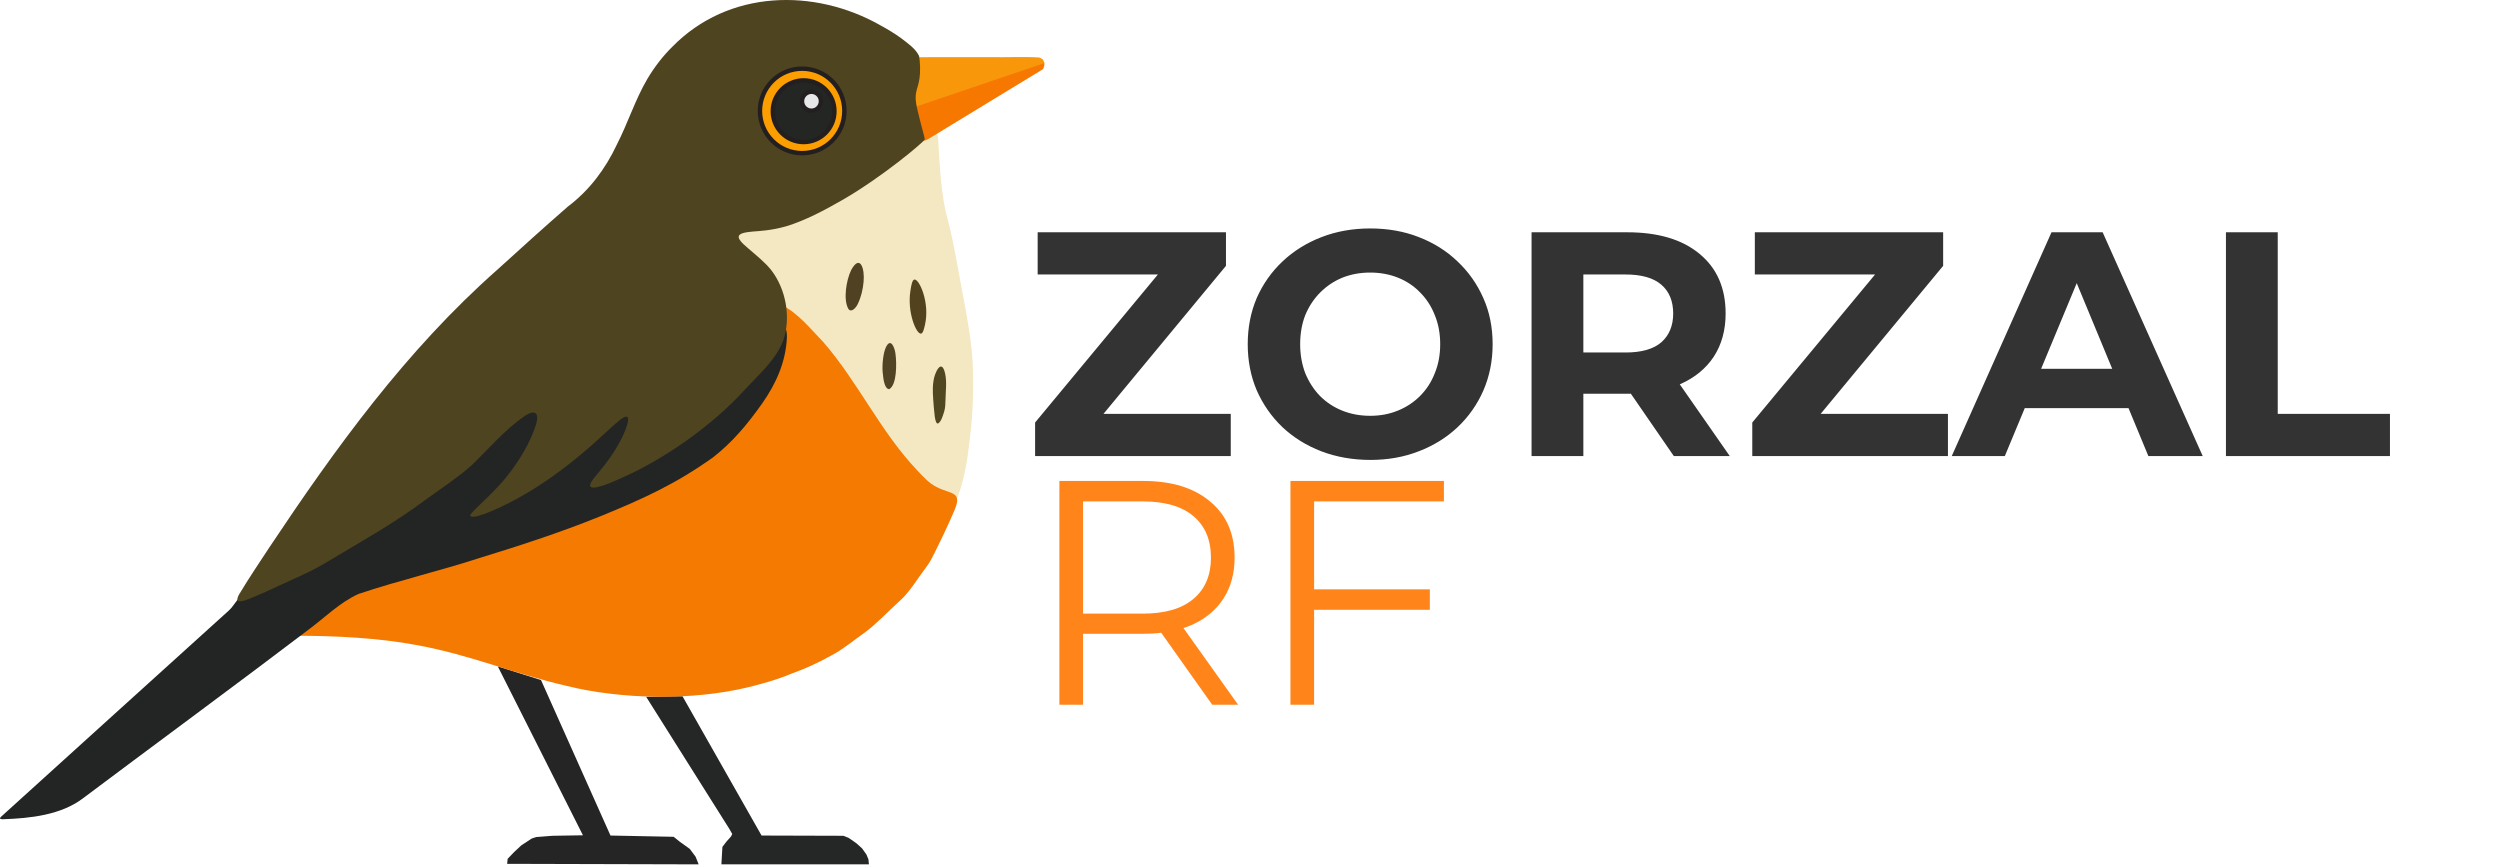
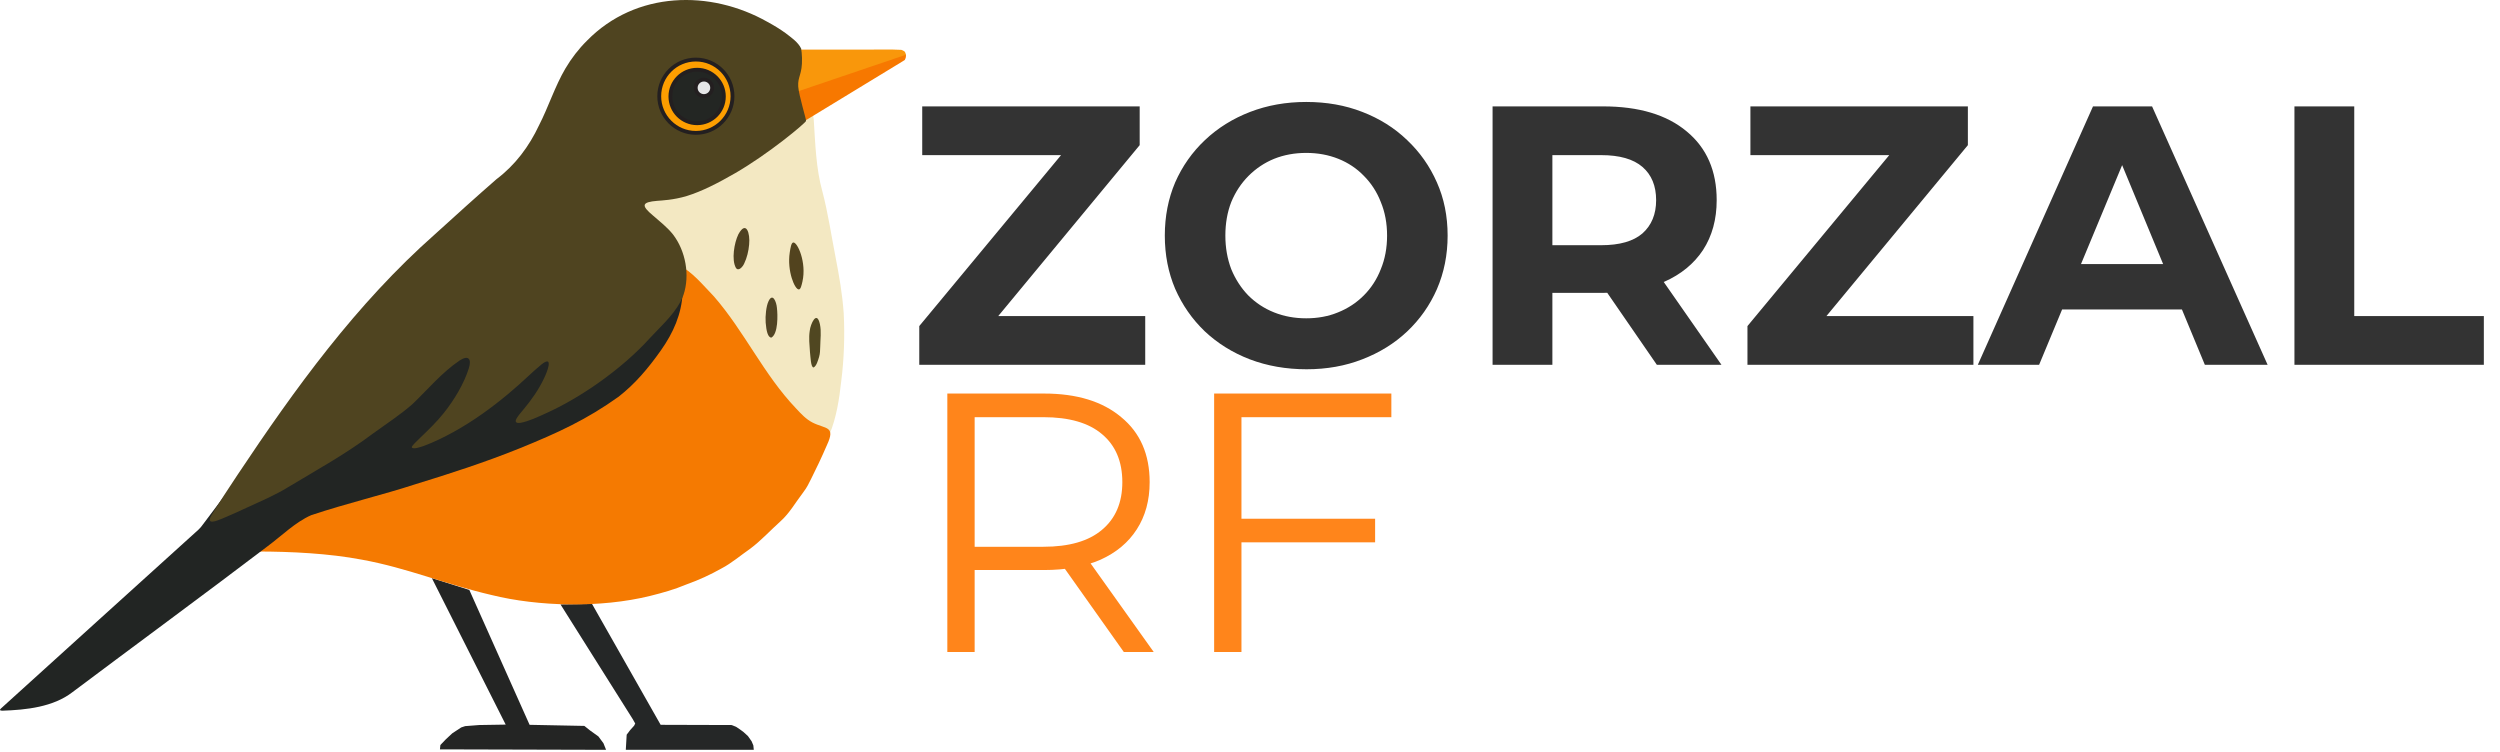
- <svg xmlns="http://www.w3.org/2000/svg" width="563" height="195" viewBox="0 0 563 195" fill="none">
-   <path d="M238.576 158.71V108.31H257.44C263.824 108.31 268.84 109.846 272.488 112.918C276.184 115.942 278.032 120.166 278.032 125.59C278.032 129.142 277.192 132.214 275.512 134.806C273.88 137.35 271.528 139.318 268.456 140.71C265.384 142.054 261.712 142.726 257.44 142.726H241.528L243.904 140.278V158.71H238.576ZM272.992 158.71L260.032 140.422H265.792L278.824 158.71H272.992ZM243.904 140.71L241.528 138.19H257.296C262.336 138.19 266.152 137.086 268.744 134.878C271.384 132.67 272.704 129.574 272.704 125.59C272.704 121.558 271.384 118.438 268.744 116.23C266.152 114.022 262.336 112.918 257.296 112.918H241.528L243.904 110.398V140.71ZM290.608 158.71V108.31H325.168V112.918H295.936V158.71H290.608ZM295.36 137.326V132.718H322V137.326H295.36Z" fill="#FF851B" />
-   <path d="M233.104 102.71V95.15L264.28 57.566L265.72 61.814H233.68V52.31H276.088V59.87L244.984 97.454L243.544 93.206H277.168V102.71H233.104ZM308.637 103.574C304.653 103.574 300.957 102.926 297.549 101.63C294.189 100.334 291.261 98.51 288.765 96.158C286.317 93.806 284.397 91.046 283.005 87.878C281.661 84.71 280.989 81.254 280.989 77.51C280.989 73.766 281.661 70.31 283.005 67.142C284.397 63.974 286.341 61.214 288.837 58.862C291.333 56.51 294.261 54.686 297.621 53.39C300.981 52.094 304.629 51.446 308.565 51.446C312.549 51.446 316.197 52.094 319.509 53.39C322.869 54.686 325.773 56.51 328.221 58.862C330.717 61.214 332.661 63.974 334.053 67.142C335.445 70.262 336.141 73.718 336.141 77.51C336.141 81.254 335.445 84.734 334.053 87.95C332.661 91.118 330.717 93.878 328.221 96.23C325.773 98.534 322.869 100.334 319.509 101.63C316.197 102.926 312.573 103.574 308.637 103.574ZM308.565 93.638C310.821 93.638 312.885 93.254 314.757 92.486C316.677 91.718 318.357 90.614 319.797 89.174C321.237 87.734 322.341 86.03 323.109 84.062C323.925 82.094 324.333 79.91 324.333 77.51C324.333 75.11 323.925 72.926 323.109 70.958C322.341 68.99 321.237 67.286 319.797 65.846C318.405 64.406 316.749 63.302 314.829 62.534C312.909 61.766 310.821 61.382 308.565 61.382C306.309 61.382 304.221 61.766 302.301 62.534C300.429 63.302 298.773 64.406 297.333 65.846C295.893 67.286 294.765 68.99 293.949 70.958C293.181 72.926 292.797 75.11 292.797 77.51C292.797 79.862 293.181 82.046 293.949 84.062C294.765 86.03 295.869 87.734 297.261 89.174C298.701 90.614 300.381 91.718 302.301 92.486C304.221 93.254 306.309 93.638 308.565 93.638ZM344.907 102.71V52.31H366.435C373.443 52.31 378.891 53.942 382.779 57.206C386.667 60.422 388.611 64.886 388.611 70.598C388.611 74.342 387.723 77.582 385.947 80.318C384.171 83.006 381.651 85.07 378.387 86.51C375.123 87.95 371.235 88.67 366.723 88.67H351.387L356.571 83.558V102.71H344.907ZM376.947 102.71L364.347 84.422H376.803L389.547 102.71H376.947ZM356.571 84.854L351.387 79.382H366.075C369.675 79.382 372.363 78.614 374.139 77.078C375.915 75.494 376.803 73.334 376.803 70.598C376.803 67.814 375.915 65.654 374.139 64.118C372.363 62.582 369.675 61.814 366.075 61.814H351.387L356.571 56.27V84.854ZM394.612 102.71V95.15L425.788 57.566L427.228 61.814H395.188V52.31H437.596V59.87L406.492 97.454L405.052 93.206H438.676V102.71H394.612ZM439.533 102.71L461.997 52.31H473.517L496.053 102.71H483.813L465.381 58.214H469.989L451.485 102.71H439.533ZM450.765 91.91L453.861 83.054H479.781L482.949 91.91H450.765ZM501.282 102.71V52.31H512.946V93.206H538.218V102.71H501.282Z" fill="#333333" />
+ <svg xmlns="http://www.w3.org/2000/svg" width="649" height="195" viewBox="0 0 649 195" fill="none">
+   <path d="M245.926 169.257V102.165H271.038C279.536 102.165 286.214 104.21 291.07 108.299C295.99 112.325 298.45 117.948 298.45 125.168C298.45 129.896 297.332 133.986 295.095 137.436C292.923 140.823 289.792 143.443 285.702 145.296C281.613 147.085 276.725 147.979 271.038 147.979H249.856L253.019 144.72V169.257H245.926ZM291.741 169.257L274.488 144.912H282.156L299.504 169.257H291.741ZM253.019 145.296L249.856 141.941H270.846C277.555 141.941 282.635 140.471 286.086 137.532C289.6 134.593 291.357 130.471 291.357 125.168C291.357 119.801 289.6 115.647 286.086 112.708C282.635 109.769 277.555 108.299 270.846 108.299H249.856L253.019 104.945V145.296ZM315.19 169.257V102.165H361.196V108.299H322.282V169.257H315.19ZM321.516 140.791V134.657H356.979V140.791H321.516Z" fill="#FF851B" />
+   <path d="M238.642 94.71V84.647L280.143 34.615L282.06 40.27H239.409V27.618H295.862V37.682L254.457 87.714L252.54 82.059H297.3V94.71H238.642ZM339.19 95.861C333.887 95.861 328.967 94.998 324.43 93.273C319.957 91.547 316.059 89.119 312.737 85.988C309.478 82.857 306.922 79.183 305.069 74.966C303.28 70.749 302.385 66.148 302.385 61.164C302.385 56.18 303.28 51.58 305.069 47.363C306.922 43.145 309.51 39.471 312.833 36.34C316.155 33.209 320.053 30.781 324.526 29.056C328.999 27.331 333.855 26.468 339.094 26.468C344.398 26.468 349.254 27.331 353.663 29.056C358.136 30.781 362.002 33.209 365.26 36.34C368.583 39.471 371.171 43.145 373.024 47.363C374.877 51.516 375.803 56.117 375.803 61.164C375.803 66.148 374.877 70.781 373.024 75.062C371.171 79.279 368.583 82.953 365.26 86.084C362.002 89.151 358.136 91.547 353.663 93.273C349.254 94.998 344.43 95.861 339.19 95.861ZM339.094 82.634C342.098 82.634 344.845 82.123 347.337 81.1C349.893 80.078 352.129 78.608 354.046 76.691C355.963 74.775 357.433 72.506 358.455 69.886C359.541 67.266 360.085 64.359 360.085 61.164C360.085 57.969 359.541 55.062 358.455 52.442C357.433 49.823 355.963 47.554 354.046 45.637C352.193 43.721 349.989 42.251 347.433 41.228C344.877 40.206 342.098 39.695 339.094 39.695C336.091 39.695 333.312 40.206 330.756 41.228C328.264 42.251 326.059 43.721 324.142 45.637C322.226 47.554 320.724 49.823 319.638 52.442C318.615 55.062 318.104 57.969 318.104 61.164C318.104 64.295 318.615 67.203 319.638 69.886C320.724 72.506 322.194 74.775 324.047 76.691C325.964 78.608 328.2 80.078 330.756 81.1C333.312 82.123 336.091 82.634 339.094 82.634ZM387.472 94.71V27.618H416.13C425.459 27.618 432.712 29.791 437.887 34.136C443.063 38.417 445.651 44.359 445.651 51.963C445.651 56.947 444.469 61.26 442.105 64.902C439.74 68.481 436.386 71.228 432.041 73.145C427.696 75.062 422.52 76.02 416.514 76.02H396.099L402.999 69.215V94.71H387.472ZM430.124 94.71L413.351 70.366H429.932L446.897 94.71H430.124ZM402.999 70.941L396.099 63.656H415.651C420.443 63.656 424.022 62.634 426.386 60.589C428.75 58.481 429.932 55.605 429.932 51.963C429.932 48.257 428.75 45.382 426.386 43.337C424.022 41.292 420.443 40.27 415.651 40.27H396.099L402.999 32.89V70.941ZM453.64 94.71V84.647L495.141 34.615L497.058 40.27H454.406V27.618H510.86V37.682L469.454 87.714L467.537 82.059H512.297V94.71H453.64ZM513.438 94.71L543.341 27.618H558.677L588.677 94.71H572.383L547.846 35.478H553.98L529.348 94.71H513.438ZM528.39 80.334L532.511 68.544H567.015L571.233 80.334H528.39ZM595.637 94.71V27.618H611.164V82.059H644.806V94.71H595.637Z" fill="#333333" />
  <path d="M215.334 112.762C217.131 108.471 217.89 103.529 218.392 98.902C219.112 93.284 219.325 87.116 219.029 81.367C218.675 76.255 217.851 71.637 216.909 66.748C215.805 61.095 214.942 55.215 213.498 49.741C211.832 43.787 211.644 37.191 211.247 31.04C210.689 23.715 197.014 27.932 193.123 29.168C182.942 32.428 170.244 40.277 164.474 53.94C157.555 71.192 161.403 92.106 179.418 104.167C184.866 107.929 190.855 110.518 196.351 112.164C204.342 114.429 213.925 115.835 215.321 112.801L215.343 112.762H215.334Z" fill="#F3E8C2" />
  <path d="M145.503 156.903L153.695 156.79L171.505 188.163L189.939 188.219L191.073 188.673L192.098 189.359L192.953 189.983L194.148 191.065L195.116 192.432L195.57 193.514L195.684 194.654H162.458L162.685 190.725L163.592 189.529L164.618 188.39L164.901 187.818L164.221 186.622L145.503 156.903Z" fill="#252727" />
  <path d="M112.104 150.071L121.835 153.145L137.482 188.163L151.702 188.446L153.124 189.586L155.344 191.179L156.653 192.942L157.337 194.654L114.21 194.536L114.324 193.401L115.746 191.917L117.395 190.38L119.728 188.843L120.753 188.503L124.396 188.219L131.279 188.106L112.104 150.071Z" fill="#242524" />
  <path d="M176.12 68.725C179.758 70.563 182.558 74.086 185.389 77.01C193.328 86.16 198.235 97.191 206.645 106.018C208.024 107.497 209.236 108.807 210.898 109.676C214.375 111.444 217.009 110.522 214.671 115.547C213.219 118.904 211.893 121.676 210.606 124.234C209.76 125.801 209.747 126.181 208.447 127.914C206.554 130.367 204.975 133.213 202.667 135.278C200.028 137.652 197.498 140.416 194.711 142.48C192.46 144.034 189.834 146.256 187.343 147.544C184.382 149.203 181.525 150.534 178.209 151.717C175.047 153.044 172.076 153.874 168.74 154.707C155.889 157.872 139.737 157.484 127.541 154.45C115.585 151.669 105.814 147.461 93.984 145.296C85.256 143.641 75.559 143.192 66.927 143.17C54.251 140.529 153.355 75.356 174.964 68.346C175.352 68.315 175.549 68.463 176.072 68.69L176.12 68.712V68.725Z" fill="#F57A01" />
  <path d="M0.629 184.496C6.801 184.291 13.819 183.548 18.805 179.69C31.438 170.191 55.193 152.682 69.539 141.751C73.055 139.15 76.763 135.474 80.806 133.732C89.91 130.694 99.58 128.402 107.506 125.81C116.618 123.016 125.97 119.995 134.825 116.416C144.897 112.334 152.269 108.929 160.596 102.984C164.875 99.631 168.181 95.746 171.592 90.927C174.811 86.352 176.931 81.564 177.211 76.055C177.237 71.637 175.64 75.588 174.236 78.041C167.85 88.81 157.708 96.392 148.068 102.368C143.091 105.328 135.17 110.038 133.525 109.222C133.373 109.016 133.469 108.584 133.783 107.956C134.241 107.022 135.083 105.825 135.759 104.861C137.547 102.381 139.353 100.015 140.592 97.182C141.303 95.537 141.896 93.712 140.819 94.057C139.379 94.799 137.708 96.842 136.295 98.182C134.55 99.937 132.705 101.587 130.799 103.093C124.4 108.06 117.146 112.221 109.517 115.071C104.854 116.717 108.78 112.928 110.101 111.71C112.056 109.898 114.171 108.161 116.09 105.62C118.088 103.04 119.68 99.583 120.544 96.846C120.828 95.886 122.141 92.04 120.448 92.752C119.318 93.306 116.98 95.96 115.423 97.3C110.023 102.172 103.576 106.908 97.474 111.19C85.469 119.48 77.029 124.81 63.433 131.406C61.714 132.231 59.873 133.082 58.085 133.881C55.721 135.025 53.771 135.575 51.926 137.133C37.187 150.482 14.482 170.998 0.241 183.928C0.158 184.011 0.097 184.081 0.053 184.146C-0.004 184.234 -0.017 184.299 0.023 184.356C0.079 184.435 0.262 184.483 0.572 184.5H0.611L0.629 184.496Z" fill="#222523" />
  <path d="M135.815 110.985C132.688 112.29 129.159 112.002 125.8 112.461C119.105 113.373 113.028 117.275 106.289 117.764C104.618 117.887 102.865 117.773 101.412 116.939C100.174 116.228 99.275 115.062 98.459 113.892C96.536 111.112 94.887 108.004 94.63 104.629C94.254 99.662 97.029 94.856 100.841 91.651C104.653 88.448 109.399 86.597 114.119 85.012C118.969 83.384 123.942 81.969 129.046 81.673C134.149 81.376 139.44 82.262 143.785 84.964C144.98 85.706 146.131 86.623 146.764 87.876C147.348 89.032 147.444 90.368 147.471 91.665C147.549 96.143 146.829 100.801 144.679 104.778C143.876 106.266 143.109 107.008 141.63 107.742C139.641 108.728 137.861 110.134 135.811 110.99L135.815 110.985Z" fill="#222523" />
  <path d="M51.625 137.543L58.565 128.32L65.963 131.964L54.242 140.961L51.625 137.543Z" fill="#222523" />
  <path d="M234.876 15.574C235.007 15.33 235.116 15.085 235.159 14.841C235.212 14.535 235.199 14.287 235.142 14.055C233.476 14.208 230.209 15.386 229 15.775C223.988 17.456 217.956 19.176 213.145 21.127C211.692 21.734 210.091 22.244 208.569 22.646C207.195 23.004 205.69 23.51 205.568 25.064C205.385 26.352 206.096 28.382 206.584 29.814C206.776 30.337 206.99 30.905 207.308 31.324L207.334 31.359C207.915 32.079 208.63 31.551 210.03 30.713C211.156 30.027 212.255 29.36 213.406 28.657C219.779 24.776 227.753 19.926 234.248 15.967C234.44 15.836 234.658 15.705 234.876 15.574Z" fill="#F77800" />
  <path d="M235.173 14.191C235.129 13.911 235.024 13.671 234.885 13.418C234.619 13.208 234.274 13.025 233.999 12.942C230.902 12.741 226.715 12.929 222.802 12.868H213.158C210.13 12.872 207.801 12.855 207.081 12.877C206.92 12.894 206.82 12.942 206.741 13.104L206.728 13.134C206.362 14.391 206.17 16.098 205.899 17.447C205.472 19.555 205.747 21.603 205.917 23.685C205.991 24.086 206.126 24.056 206.401 23.969C209.563 22.895 231.77 15.373 234.937 14.295C235.042 14.265 235.12 14.23 235.177 14.186L235.173 14.191Z" fill="#F9970B" />
  <path d="M200.272 87.631C202.017 86.614 201.921 81.795 201.686 79.887C201.572 78.442 200.608 75.862 199.509 78.202C198.911 79.433 198.637 82.022 198.767 83.737C198.938 85.894 199.326 87.618 200.242 87.64L200.272 87.631Z" fill="#514424" />
  <path d="M211.238 95.384C211.976 94.965 212.32 93.646 212.63 92.686C212.9 91.782 212.892 90.953 212.931 89.993C212.957 88.046 213.262 86.086 212.848 84.152C212.019 80.376 210.375 84.209 210.209 85.859C209.921 87.701 210.139 89.482 210.266 91.39C210.41 92.516 210.466 95.427 211.208 95.388L211.238 95.379V95.384Z" fill="#504721" />
  <path d="M207.404 75.138C207.862 75.085 208.085 74.103 208.316 73.086C209.428 68.149 207.025 62.797 205.925 62.95C205.406 63.024 205.206 64.325 205.014 65.569C204.281 70.327 206.336 75.26 207.404 75.133V75.138Z" fill="#52431E" />
  <path d="M191.034 69.524C189.869 67.438 190.593 63.064 191.679 60.829C193.712 57.088 194.785 60.571 194.475 63.491C194.34 65.133 193.899 66.953 193.219 68.35C192.848 69.249 191.723 70.532 191.064 69.568L191.034 69.528V69.524Z" fill="#4F4121" />
-   <path d="M206.99 12.628C206.191 10.934 204.425 9.76 202.977 8.629C201.472 7.538 199.871 6.569 198.235 5.683C183.418 -2.703 164.068 -2.389 151.396 10.541C149.202 12.706 147.322 15.173 145.765 17.805C143.069 22.38 141.359 27.806 138.925 32.538C136.361 38.007 132.736 42.866 127.903 46.502C122.455 51.251 117.325 55.9 111.981 60.75C91.423 78.914 75.546 100.932 60.65 123.286C58.364 126.765 56.074 130.153 53.897 133.776C52.318 136.487 55.407 135.155 56.702 134.623C58.8 133.767 60.885 132.79 63.001 131.816C66.765 130.074 70.342 128.595 73.827 126.451C81.679 121.728 88.667 117.917 95.768 112.587C99.445 109.92 102.996 107.62 106.106 104.878C110.084 101.08 113.683 96.72 118.306 93.59C120.64 92.075 121.464 93.201 120.71 95.593C119.532 99.452 116.911 103.857 114.215 107.209C112.439 109.453 110.158 111.671 108.073 113.657C107.51 114.198 107.009 114.687 106.625 115.088C106.11 115.625 105.809 115.988 105.914 116.189C106.437 116.686 108.13 116.049 109.011 115.765C111.663 114.783 114.254 113.504 116.719 112.151C121.822 109.326 126.437 106 130.912 102.277C134.864 98.99 137.202 96.514 139.61 94.576C142.965 91.948 140.871 96.96 140.186 98.308C138.825 101.185 136.941 103.844 134.917 106.271C134.236 107.187 131.231 110.147 134.114 109.772C136.26 109.37 138.672 108.231 140.731 107.288C149.364 103.42 160.264 96.039 167.841 87.631C171.064 84.143 174.742 81.027 176.425 76.587C178.148 71.475 177.01 65.168 173.708 60.859C172.229 59.004 170.297 57.502 168.5 55.935C165.355 53.32 165.612 52.465 169.612 52.137C170.672 52.05 173.834 51.932 177.267 50.889C181.162 49.702 185.533 47.449 189.838 44.961C198.671 39.858 208.019 32.009 208.25 31.403C208.364 31.106 206.353 24.684 206.218 22.463C206.052 19.804 207.308 19.394 207.203 15.081C207.177 14.046 207.073 13.191 206.981 12.623L206.99 12.628Z" fill="#4F4420" />
+   <path d="M207.99 12.628C207.191 10.934 205.425 9.76 203.977 8.629C202.472 7.538 200.871 6.569 199.235 5.683C184.418 -2.703 165.068 -2.389 152.396 10.541C150.202 12.706 148.322 15.173 146.765 17.805C144.069 22.38 142.359 27.806 139.925 32.538C137.361 38.007 133.736 42.866 128.903 46.502C123.455 51.251 118.325 55.9 112.981 60.75C92.423 78.914 76.546 100.932 61.65 123.286C59.364 126.765 57.074 130.153 54.897 133.776C53.318 136.487 56.407 135.155 57.702 134.623C59.8 133.767 61.885 132.79 64.001 131.816C67.765 130.074 71.342 128.595 74.827 126.451C82.679 121.728 89.667 117.917 96.768 112.587C100.445 109.92 103.996 107.62 107.106 104.878C111.084 101.08 114.683 96.72 119.306 93.59C121.64 92.075 122.464 93.201 121.71 95.593C120.532 99.452 117.911 103.857 115.215 107.209C113.439 109.453 111.158 111.671 109.073 113.657C108.51 114.198 108.009 114.687 107.625 115.088C107.11 115.625 106.809 115.988 106.914 116.189C107.437 116.686 109.13 116.049 110.011 115.765C112.663 114.783 115.254 113.504 117.719 112.151C122.822 109.326 127.437 106 131.912 102.277C135.864 98.99 138.202 96.514 140.61 94.576C143.965 91.948 141.871 96.96 141.186 98.308C139.825 101.185 137.941 103.844 135.917 106.271C135.236 107.187 132.231 110.147 135.114 109.772C137.26 109.37 139.672 108.231 141.731 107.288C150.364 103.42 161.264 96.039 168.841 87.631C172.064 84.143 175.742 81.027 177.425 76.587C179.148 71.475 178.01 65.168 174.708 60.859C173.229 59.004 171.297 57.502 169.5 55.935C166.355 53.32 166.612 52.465 170.612 52.137C171.672 52.05 174.834 51.932 178.267 50.889C182.162 49.702 186.533 47.449 190.838 44.961C199.671 39.858 209.019 32.009 209.25 31.403C209.364 31.106 207.353 24.684 207.218 22.463C207.052 19.804 208.308 19.394 208.203 15.081C208.177 14.046 208.073 13.191 207.981 12.623L207.99 12.628Z" fill="#4F4420" />
  <path d="M180.648 34.493C185.9 34.493 190.157 30.233 190.157 24.977C190.157 19.721 185.9 15.461 180.648 15.461C175.396 15.461 171.139 19.721 171.139 24.977C171.139 30.233 175.396 34.493 180.648 34.493Z" fill="#FD9E00" stroke="#231F20" stroke-miterlimit="10" stroke-linecap="round" />
  <path d="M180.975 31.988C184.805 31.988 187.911 28.88 187.911 25.047C187.911 21.213 184.805 18.106 180.975 18.106C177.145 18.106 174.039 21.213 174.039 25.047C174.039 28.88 177.145 31.988 180.975 31.988Z" fill="#232623" stroke="#231F20" stroke-miterlimit="10" stroke-linecap="round" />
  <path d="M182.742 24.938C183.922 24.938 184.879 23.98 184.879 22.799C184.879 21.617 183.922 20.66 182.742 20.66C181.561 20.66 180.604 21.617 180.604 22.799C180.604 23.98 181.561 24.938 182.742 24.938Z" fill="#E6E7E8" stroke="#231F20" stroke-miterlimit="10" stroke-linecap="round" />
</svg>
